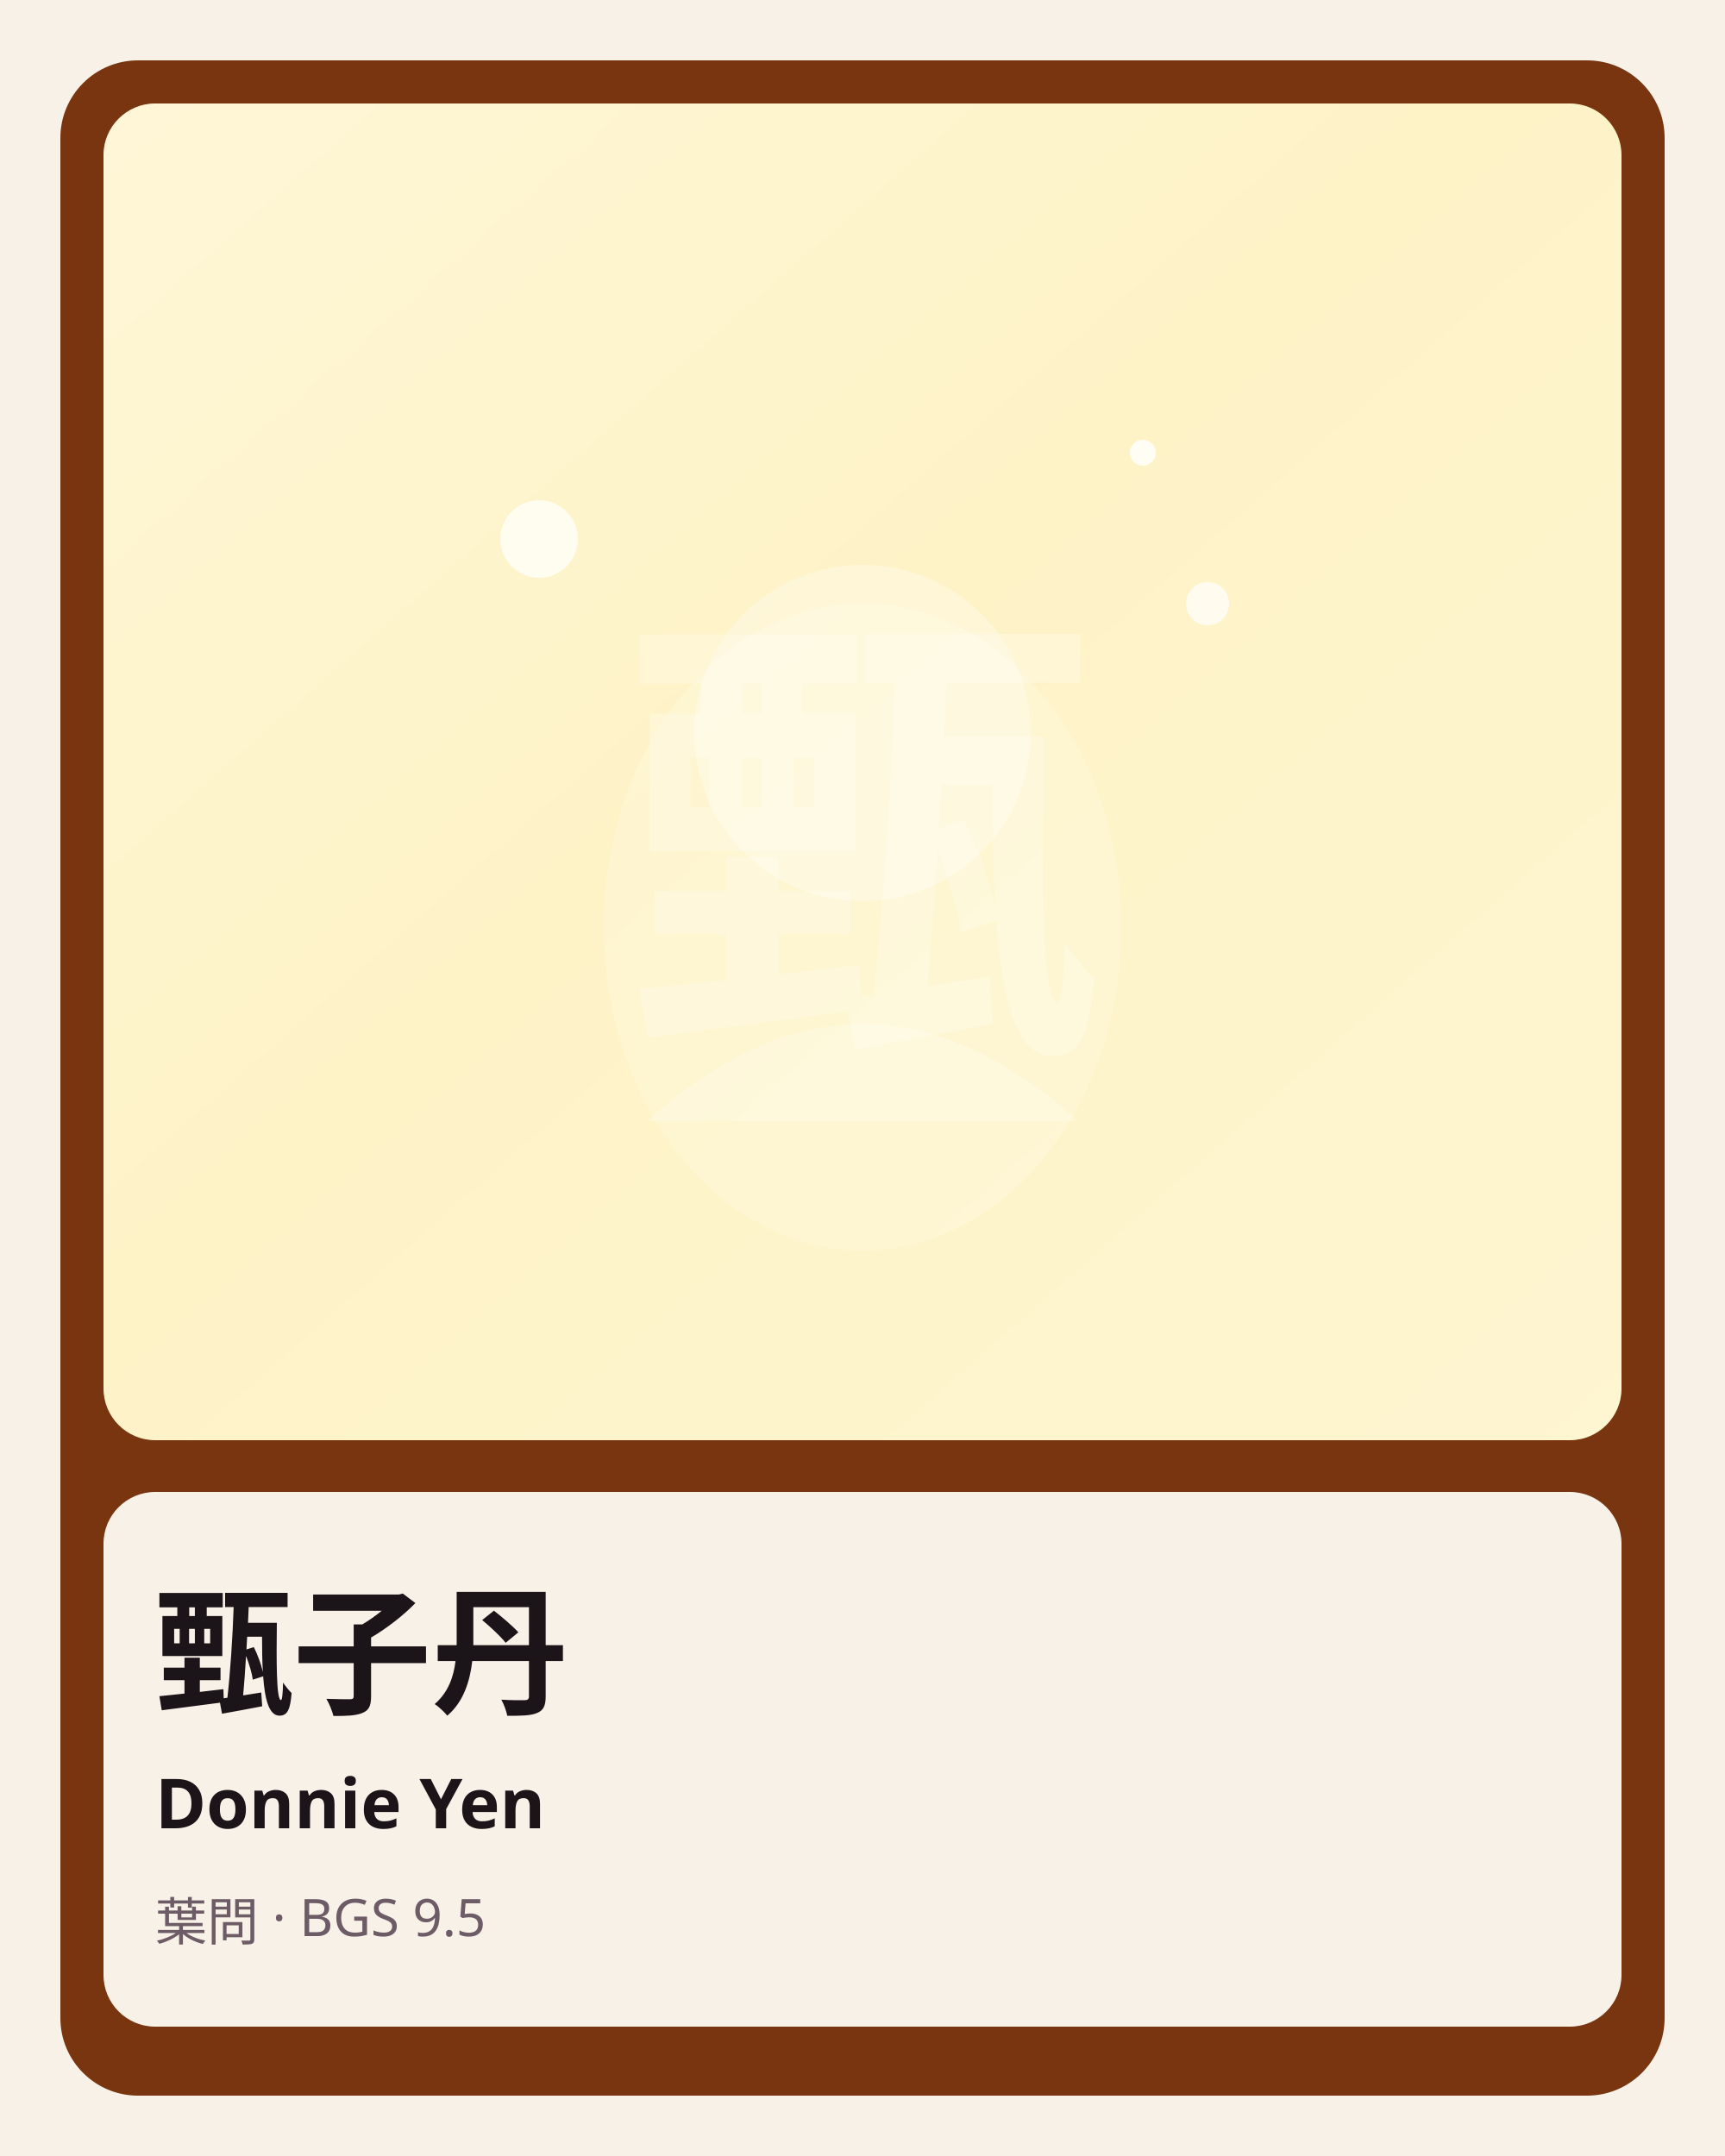
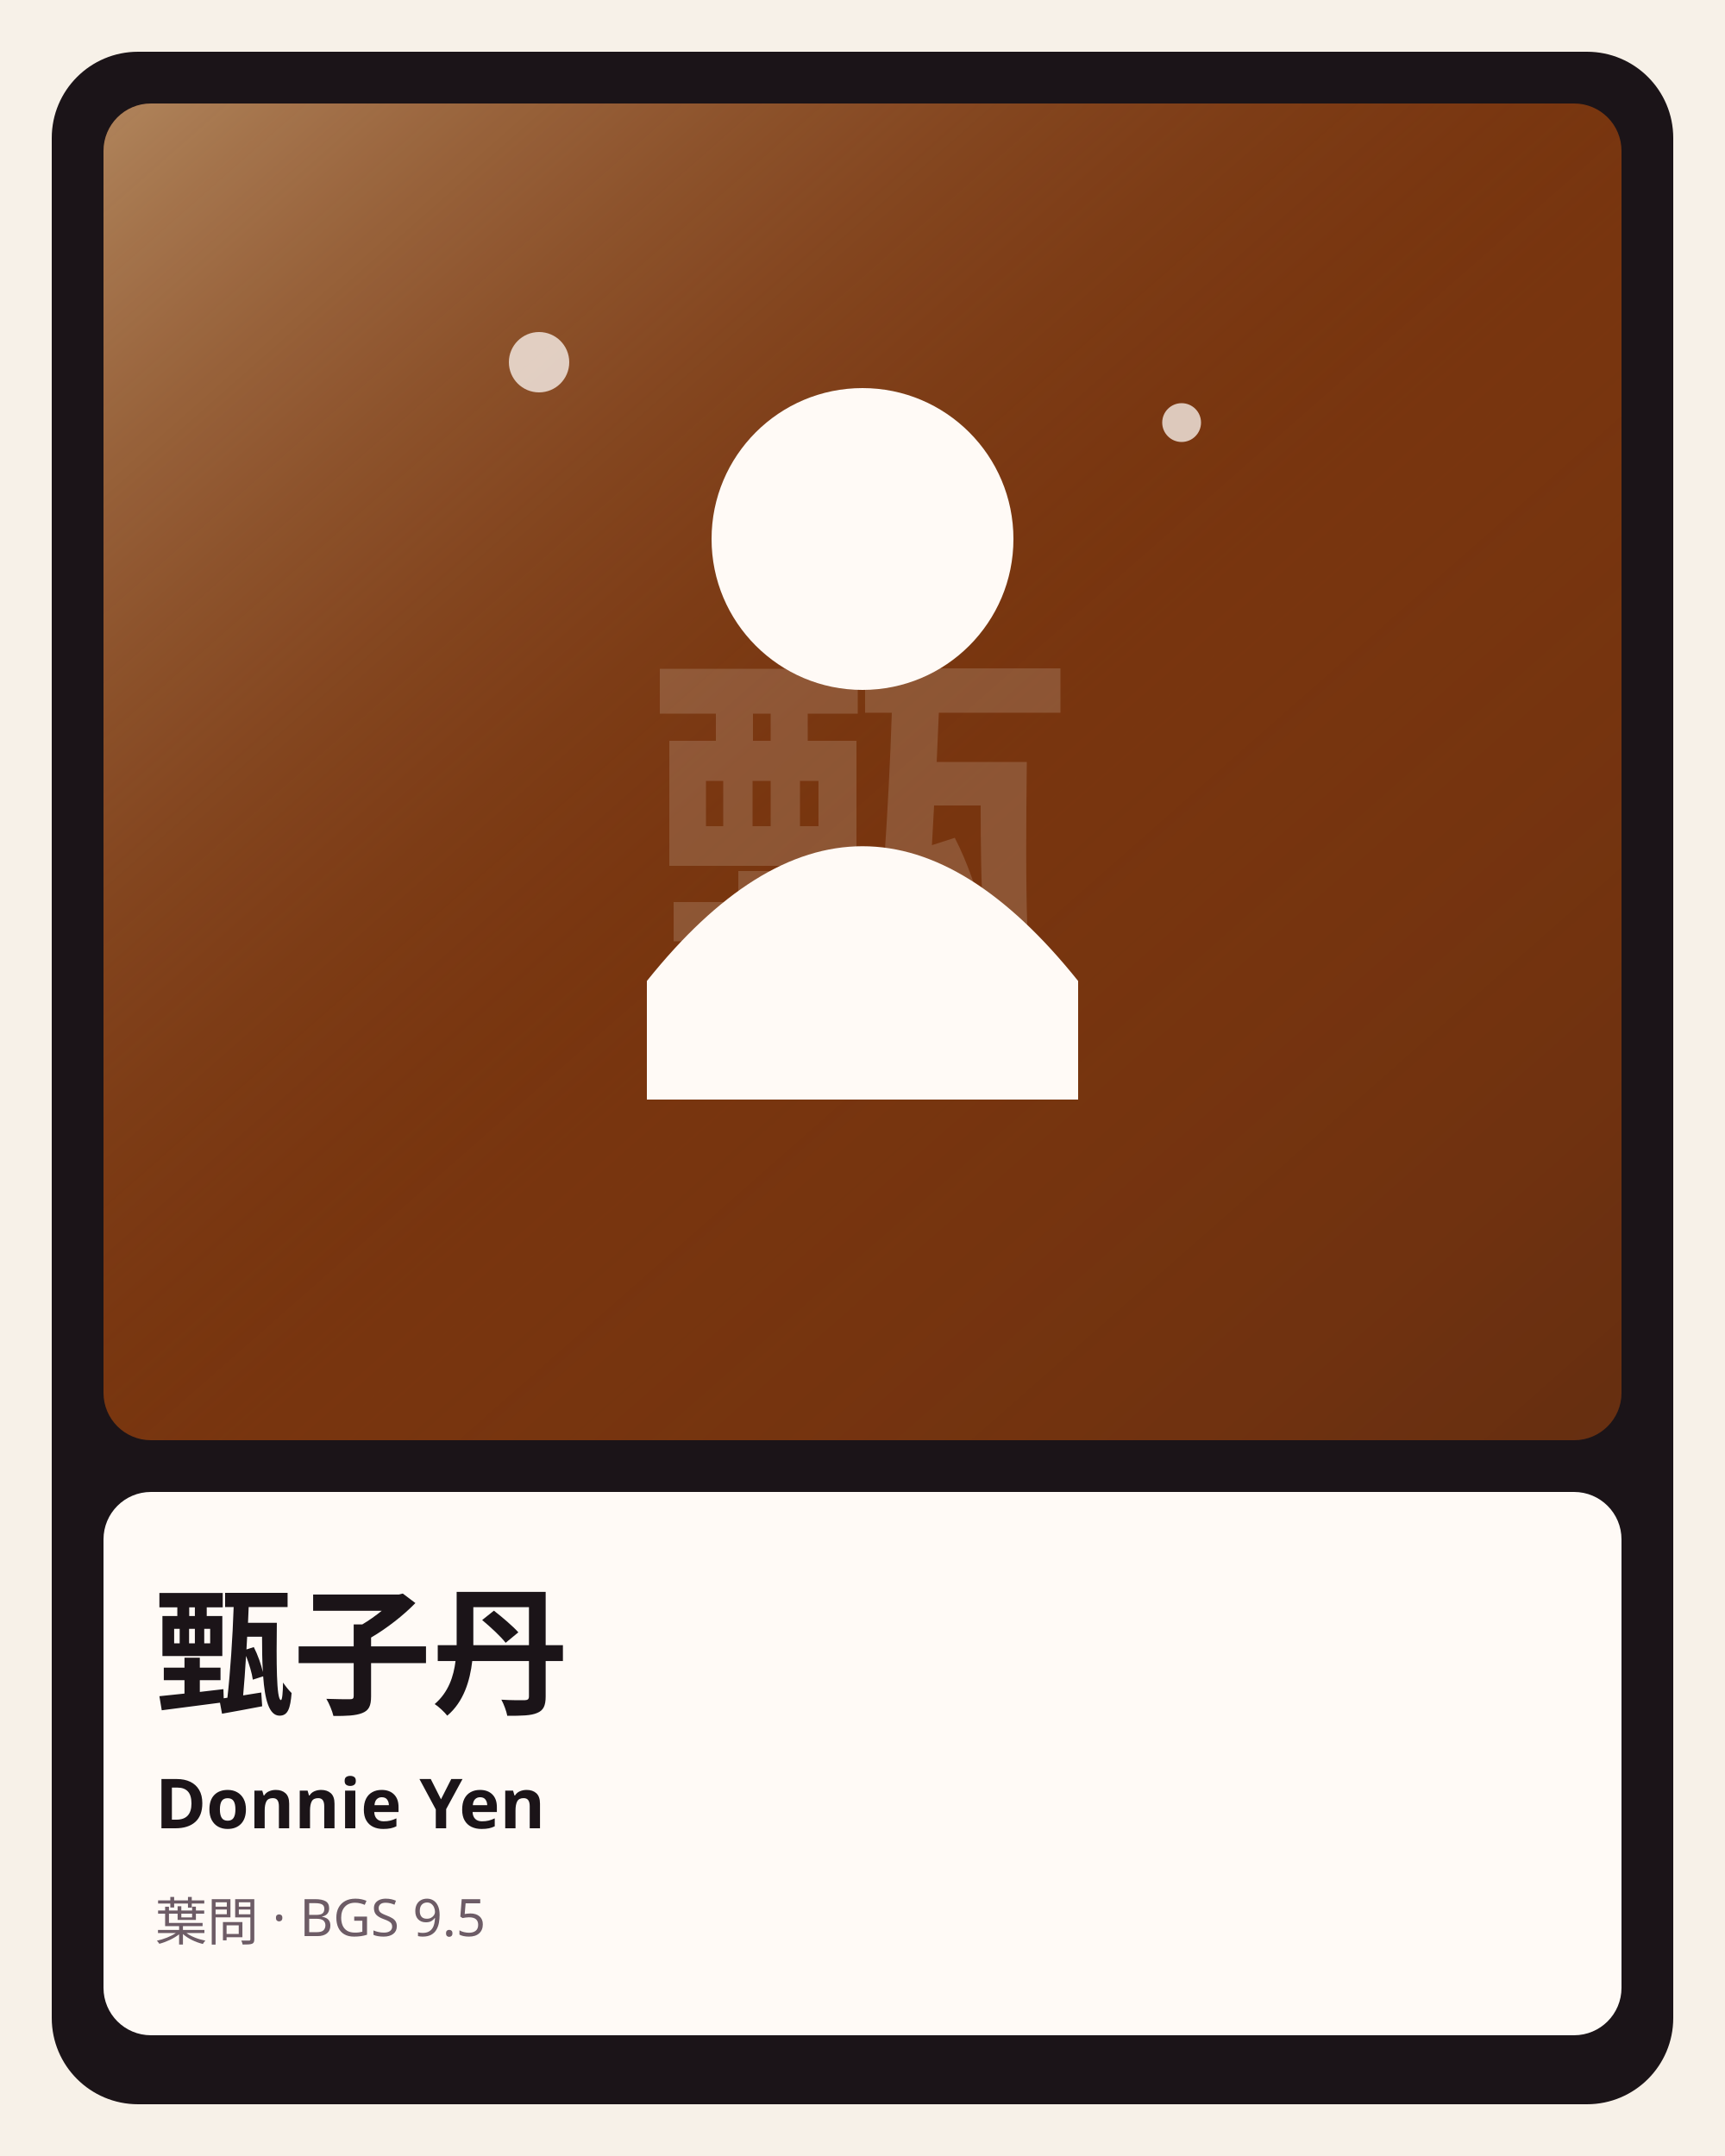
<svg xmlns="http://www.w3.org/2000/svg" width="800" height="1000" viewBox="0 0 800 1000" role="img" aria-label="甄子丹 Donnie Yen">
  <rect width="800" height="1000" fill="#f7f1e8" />
-   <rect x="28" y="28" width="744" height="944" rx="36" fill="#78350f" />
-   <rect x="48" y="48" width="704" height="620" rx="24" fill="#fef3c7" />
-   <rect x="48" y="48" width="704" height="620" rx="24" fill="url(#shine)" />
-   <ellipse cx="400" cy="430" rx="120" ry="150" fill="#fff" opacity="0.16" />
-   <circle cx="400" cy="340" r="78" fill="#fff" opacity="0.28" />
-   <path d="M300 520 Q400 430 500 520" fill="#fff" opacity="0.22" />
-   <circle cx="250" cy="250" r="18" fill="#fff" opacity="0.7" />
-   <circle cx="560" cy="280" r="10" fill="#fff" opacity="0.7" />
-   <circle cx="530" cy="210" r="6" fill="#fff" opacity="0.8" />
-   <text x="400" y="470" text-anchor="middle" fill="#ffffff" fill-opacity="0.22" font-size="220" font-family="ui-sans-serif, system-ui, sans-serif" font-weight="700">甄</text>
-   <rect x="48" y="692" width="704" height="248" rx="24" fill="#f7f1e8" />
+   <rect x="24" y="24" width="752" height="952" rx="40" fill="#1b1418" />
+   <rect x="48" y="48" width="704" height="620" rx="22" fill="#78350f" />
+   <rect x="48" y="48" width="704" height="620" rx="22" fill="url(#sheen)" />
+   <text x="400" y="470" text-anchor="middle" fill="#fffaf6" fill-opacity="0.16" font-size="200" font-family="ui-sans-serif, system-ui, sans-serif" font-weight="700">甄</text>
+   <circle cx="400" cy="250" r="70" fill="#fffaf6" />
+   <path d="M300 455 Q400 330 500 455 V510 H300 Z" fill="#fffaf6" />
+   <circle cx="250" cy="168" r="14" fill="#fffaf6" opacity="0.75" />
+   <circle cx="548" cy="196" r="9" fill="#fffaf6" opacity="0.75" />
+   <rect x="48" y="692" width="704" height="252" rx="22" fill="#fffaf6" />
  <text x="72" y="790" fill="#1b1418" font-size="64" font-family="ui-sans-serif, system-ui, sans-serif" font-weight="700">甄子丹</text>
  <text x="72" y="848" fill="#1b1418" font-size="32" font-family="ui-sans-serif, system-ui, sans-serif" font-weight="600">Donnie Yen</text>
  <text x="72" y="900" fill="#6d5c66" font-size="24" font-family="ui-sans-serif, system-ui, sans-serif">葉問 · BGS 9.5</text>
  <defs>
-     <linearGradient id="shine" x1="0" y1="0" x2="1" y2="1">
-       <stop offset="0" stop-color="#ffffff" stop-opacity="0.28" />
-       <stop offset="0.45" stop-color="#ffffff" stop-opacity="0" />
-       <stop offset="1" stop-color="#ffffff" stop-opacity="0.18" />
+     <linearGradient id="sheen" x1="0" y1="0" x2="1" y2="1">
+       <stop offset="0" stop-color="#fef3c7" stop-opacity="0.42" />
+       <stop offset="0.55" stop-color="#78350f" stop-opacity="0" />
+       <stop offset="1" stop-color="#1b1418" stop-opacity="0.2" />
    </linearGradient>
  </defs>
</svg>
